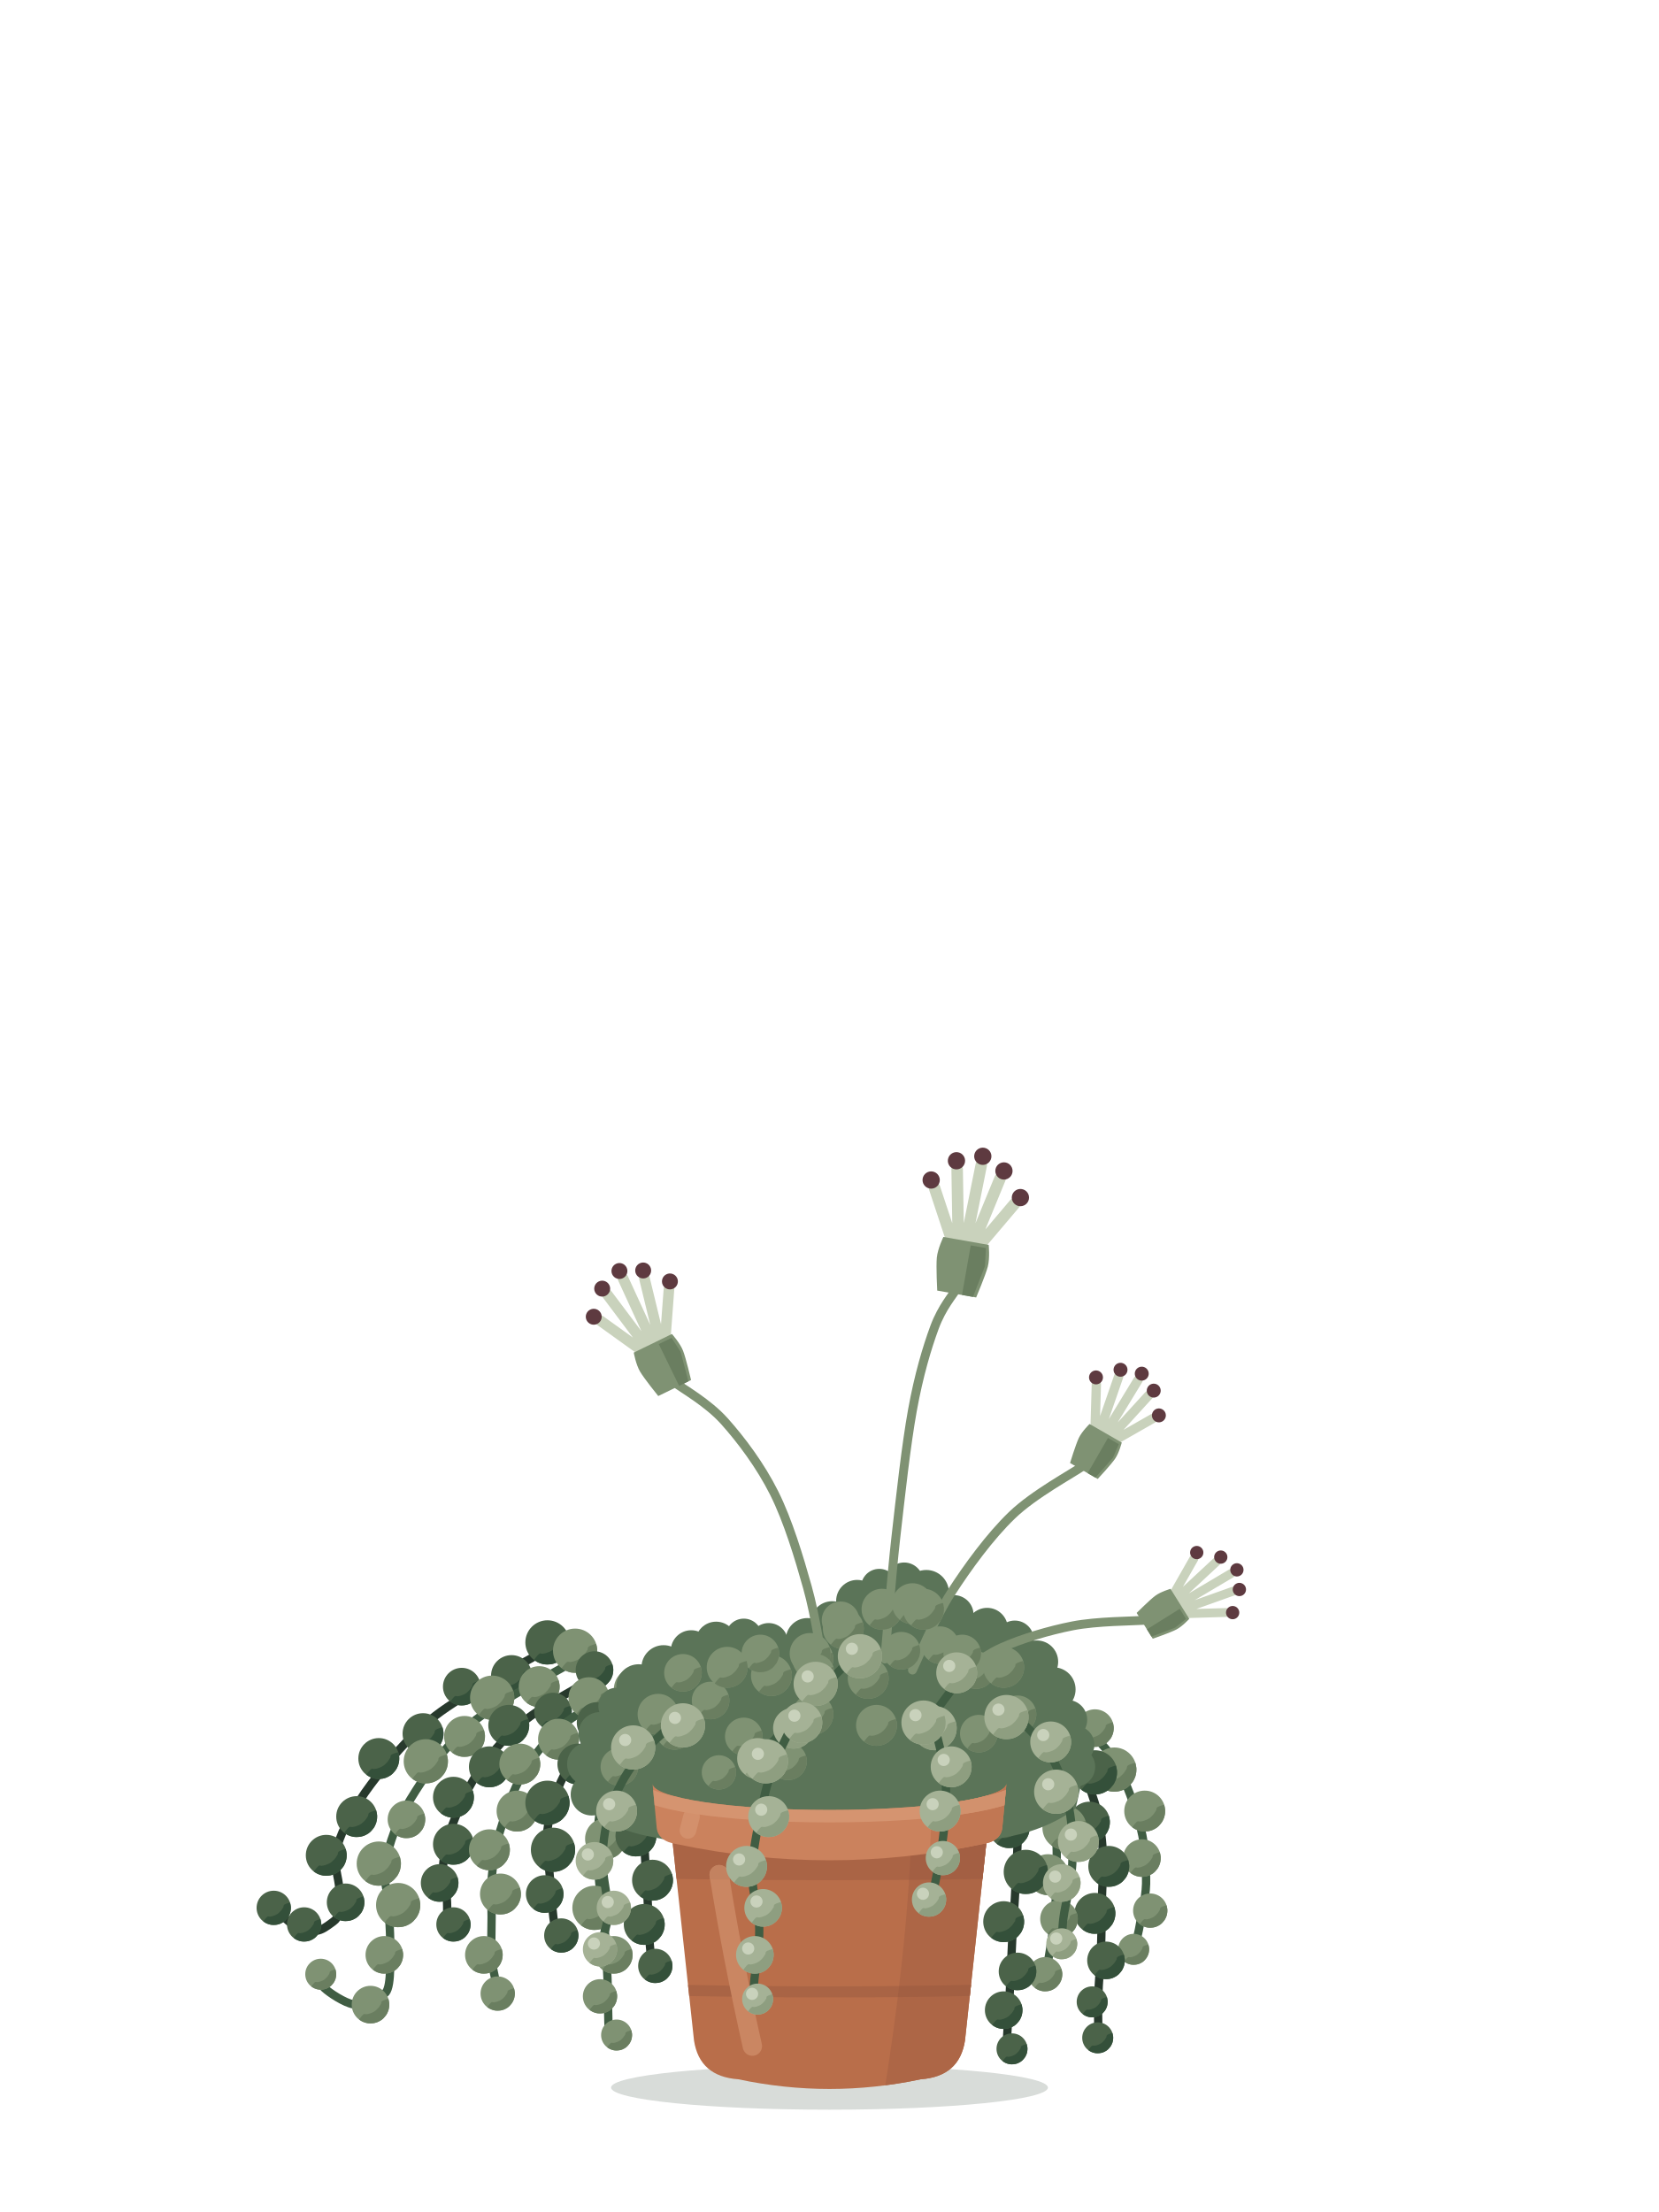
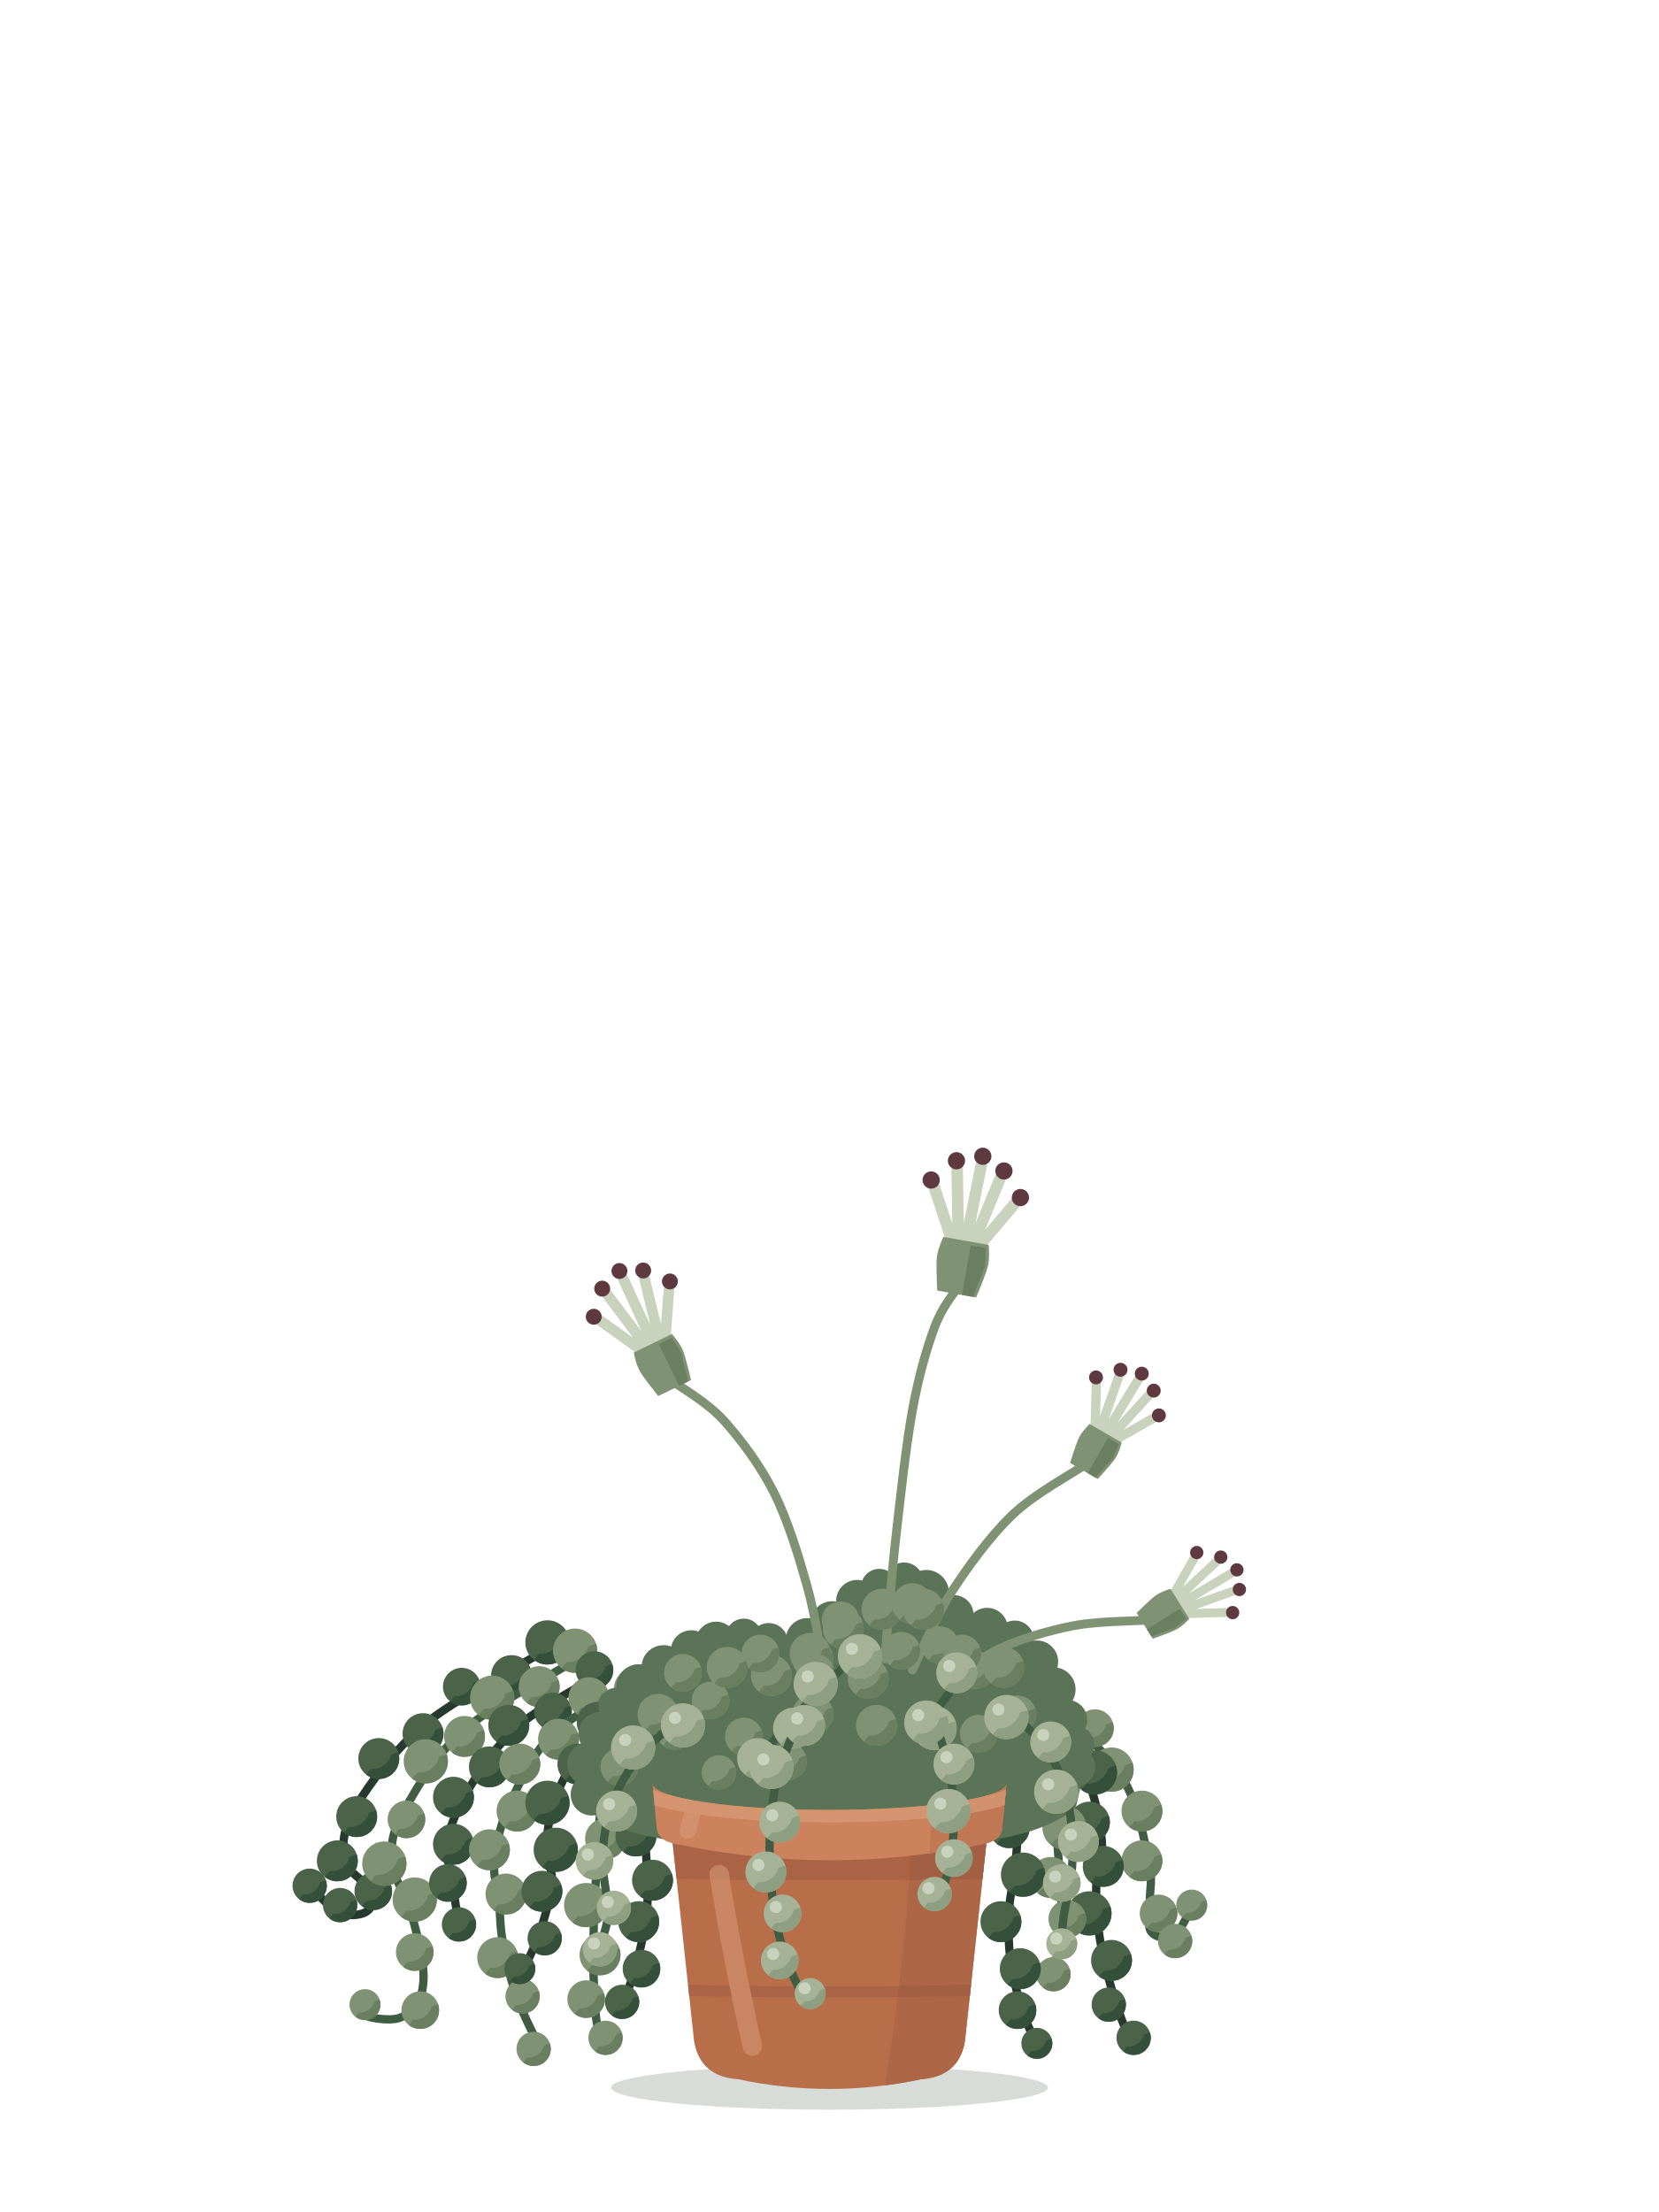
<svg xmlns="http://www.w3.org/2000/svg" width="600" height="800" viewBox="0 0 600 800">
  <defs>
    <path id="sero-bc" d="M9.5 -3.1C9.5 -3.1 9.9 -1.5 10 -0.6C10 0.2 10 1.1 9.8 1.9C9.7 2.7 9.4 3.6 9 4.3C8.7 5.1 8.2 5.8 7.6 6.4C7.1 7.1 6.5 7.7 5.8 8.2C5.1 8.6 4.3 9.1 3.5 9.4C2.8 9.6 1.9 9.9 1.1 9.9C0.2 10 -0.6 10 -1.5 9.9C-2.3 9.8 -3.1 9.5 -3.9 9.2C-4.7 8.9 -6.1 7.9 -6.1 7.9C-6.1 7.9 -4.5 5.7 -3.8 5.2C-3.2 4.7 -2.7 5.2 -2.2 5.1C-1.6 5.1 -1.1 4.9 -0.6 4.8C-0.1 4.6 0.5 4.4 1 4.2C1.5 4 1.9 3.7 2.4 3.4C2.8 3 3.3 2.7 3.6 2.3C4 1.9 4.4 1.5 4.7 1C5 0.6 5.3 0.1 5.6 -0.4C5.8 -0.9 5.5 -1.4 6.2 -1.9C6.8 -2.4 9.5 -3.1 9.5 -3.1Z" />
    <g id="sero-b">
      <circle r="10" fill="#4B6349" />
      <use href="#sero-bc" fill="#34503A" />
    </g>
    <use id="sero-b0" href="#sero-b" transform="scale(0.56)" />
    <use id="sero-b1" href="#sero-b" transform="scale(0.62)" />
    <use id="sero-b2" href="#sero-b" transform="scale(0.68)" />
    <use id="sero-b3" href="#sero-b" transform="scale(0.74)" />
    <use id="sero-b4" href="#sero-b" transform="scale(0.80)" />
    <g id="sero-m">
      <circle r="10" fill="#7F9273" />
      <use href="#sero-bc" fill="#6A7E60" />
    </g>
    <use id="sero-m0" href="#sero-m" transform="scale(0.56)" />
    <use id="sero-m1" href="#sero-m" transform="scale(0.62)" />
    <use id="sero-m2" href="#sero-m" transform="scale(0.68)" />
    <use id="sero-m3" href="#sero-m" transform="scale(0.74)" />
    <use id="sero-m4" href="#sero-m" transform="scale(0.80)" />
    <g id="sero-f">
      <circle r="10" fill="#A5B296" />
      <use href="#sero-bc" fill="#8E9E80" />
    </g>
    <use id="sero-f0" href="#sero-f" transform="scale(0.56)" />
    <g id="sero-f0h">
      <use href="#sero-f0" />
      <circle cx="-2.0" cy="-1.9" r="2.2" fill="#C9D2BC" />
    </g>
    <use id="sero-f1" href="#sero-f" transform="scale(0.62)" />
    <g id="sero-f1h">
      <use href="#sero-f1" />
      <circle cx="-2.2" cy="-2.1" r="2.2" fill="#C9D2BC" />
    </g>
    <use id="sero-f2" href="#sero-f" transform="scale(0.68)" />
    <g id="sero-f2h">
      <use href="#sero-f2" />
      <circle cx="-2.4" cy="-2.3" r="2.2" fill="#C9D2BC" />
    </g>
    <use id="sero-f3" href="#sero-f" transform="scale(0.74)" />
    <g id="sero-f3h">
      <use href="#sero-f3" />
      <circle cx="-2.7" cy="-2.5" r="2.2" fill="#C9D2BC" />
    </g>
    <use id="sero-f4" href="#sero-f" transform="scale(0.80)" />
    <g id="sero-f4h">
      <use href="#sero-f4" />
      <circle cx="-2.9" cy="-2.7" r="2.2" fill="#C9D2BC" />
    </g>
    <g id="sero-fl">
      <path d="M-4.2 -15 L-11.2 -28.0M-2.2 -15 L-5.9 -34.2M0 -15 L0.5 -36.5M2.2 -15 L6.3 -33.7M4.2 -15 L11.5 -27.5" fill="none" stroke="#C9D2BC" stroke-width="3.2" stroke-linecap="round" />
      <circle cx="-12.5" cy="-30" r="2.4" fill="#5E3A40" />
      <circle cx="-6.5" cy="-36.5" r="2.4" fill="#5E3A40" />
      <circle cx="0.5" cy="-39" r="2.4" fill="#5E3A40" />
      <circle cx="7" cy="-36" r="2.4" fill="#5E3A40" />
      <circle cx="12.8" cy="-29.5" r="2.4" fill="#5E3A40" />
      <path d="M-5.5 0C-5.5 0 -7 -6.5 -7.2 -9C-7.4 -11.5 -6.4 -15 -6.4 -15C-6.4 -15 6.4 -15 6.4 -15C6.4 -15 7.4 -11.5 7.2 -9C7 -6.5 5.5 0 5.5 0C5.5 0 -5.5 0 -5.5 0Z" fill="#7F9273" />
      <path d="M1.5 -14 L5.8 -14 L6.4 -9 L4.6 0 L1.5 0Z" fill="#6A7E60" />
    </g>
  </defs>
  <ellipse cx="300" cy="645" rx="64" ry="9.6" fill="#92543D" />
  <ellipse cx="300" cy="647.5" rx="56" ry="6.4" fill="#5C4331" />
  <path d="M250 646 Q300 639.7 350 646" fill="none" stroke="#4F392A" stroke-width="3" />
-   <path d="M194.5 598.4C188.3 602 167.7 612.6 157.6 620.4C147.5 628.2 140.1 637.5 134.1 645.4C128.2 653.3 123.9 661.3 122 667.7C120.1 674 122.7 679.2 122.7 683.3C122.8 687.5 122.7 690.3 122.2 692.4C121.7 694.4 121 694.6 119.7 695.6C118.3 696.6 116.4 698.1 114.4 698.3C112.4 698.6 110.3 698.7 107.7 697.4C105.2 696 100.6 691.3 99.1 690C97.7 688.8 99.1 690 99.1 690" fill="none" stroke="#27392C" stroke-width="3" stroke-linecap="round" stroke-linejoin="round" />
+   <path d="M194.5 598.4C187.7 602.6 164.6 614.5 153.6 623.6C142.7 632.7 133.7 645.1 128.8 653.2C123.9 661.2 123.9 667.1 124.3 671.8C124.8 676.5 130 678.6 131.7 681.3C133.4 684.1 134.7 686.5 134.6 688.3C134.4 690.1 132.7 691.7 130.6 692.2C128.5 692.7 125.1 693.1 122 691.3C118.8 689.6 113.4 683.4 111.6 681.8C109.9 680.2 111.6 681.8 111.6 681.8" fill="none" stroke="#27392C" stroke-width="3" stroke-linecap="round" stroke-linejoin="round" />
  <use href="#sero-b4" x="198" y="594" />
  <use href="#sero-b3" x="185" y="606" />
  <use href="#sero-b2" x="167" y="610" />
  <use href="#sero-b3" x="153" y="627" />
  <use href="#sero-b3" x="137" y="636" />
  <use href="#sero-b3" x="129" y="657" />
-   <use href="#sero-b3" x="118" y="671" />
-   <use href="#sero-b2" x="125" y="688" />
-   <use href="#sero-b1" x="110" y="696" />
-   <use href="#sero-b1" x="99" y="690" />
-   <path d="M206.6 601.3C200.6 605 179.9 615.3 170.2 623.5C160.5 631.8 153.5 642.5 148.4 650.8C143.3 659.1 140.8 666.8 139.5 673.2C138.2 679.7 140.3 683.7 140.6 689.5C140.9 695.4 141.3 703.3 141.2 708.3C141.1 713.3 141 717 140.2 719.3C139.4 721.6 138.5 721.1 136.5 722C134.4 722.9 131 725.4 127.8 724.9C124.7 724.4 119.2 720.8 117.3 719C115.4 717.2 116.6 714.9 116.4 714.1" fill="none" stroke="#405D43" stroke-width="3" stroke-linecap="round" stroke-linejoin="round" />
+   <use href="#sero-b3" x="122" y="673" />
+   <use href="#sero-b2" x="135" y="684" />
+   <use href="#sero-b1" x="123" y="689" />
+   <use href="#sero-b1" x="112" y="682" />
+   <path d="M206.6 601.3C200 605.5 177.2 617.1 166.8 626.5C156.5 636 148.6 649.9 144.6 658C140.5 666.1 141.8 670.2 142.3 675.1C142.7 680.1 145.7 683.2 147.2 687.5C148.7 691.8 150.1 696.5 151.1 701C152.1 705.6 153.2 711 153.2 715C153.1 718.9 152.5 722.1 150.9 724.6C149.3 727.1 146.8 729.2 143.8 730C140.8 730.8 134.8 730 132.8 729.2C130.8 728.3 132 725.6 131.9 724.9" fill="none" stroke="#405D43" stroke-width="3" stroke-linecap="round" stroke-linejoin="round" />
  <use href="#sero-m4" x="208" y="597" />
  <use href="#sero-m3" x="195" y="610" />
  <use href="#sero-m4" x="178" y="614" />
  <use href="#sero-m3" x="168" y="628" />
  <use href="#sero-m4" x="154" y="637" />
  <use href="#sero-m2" x="147" y="658" />
-   <use href="#sero-m4" x="137" y="674" />
-   <use href="#sero-m4" x="144" y="689" />
-   <use href="#sero-m2" x="139" y="707" />
-   <use href="#sero-m2" x="134" y="725" />
-   <use href="#sero-m0" x="116" y="714" />
-   <path d="M213.7 607.5C209.8 609.9 197 616.6 190.4 621.8C183.9 627 178.7 632.8 174.3 638.9C169.9 645 166.5 652.6 164.2 658.5C161.8 664.3 160.7 669.4 160.3 674.1C159.9 678.8 161.4 683 161.6 686.6C161.9 690.3 161.5 694.5 162 696.2C162.4 697.8 164 696.4 164.4 696.5" fill="none" stroke="#27392C" stroke-width="3" stroke-linecap="round" stroke-linejoin="round" />
+   <use href="#sero-m4" x="139" y="674" />
+   <use href="#sero-m4" x="150" y="687" />
+   <use href="#sero-m2" x="150" y="706" />
+   <use href="#sero-m2" x="152" y="727" />
+   <use href="#sero-m0" x="132" y="725" />
+   <path d="M213.7 607.5C209.2 610.3 194.4 618 187.2 624.4C179.9 630.9 174.4 639.1 170.1 646C165.8 653 162.5 661.2 161.4 666.3C160.2 671.4 162.6 673.4 163.1 676.8C163.6 680.3 164 683.8 164.5 687C165 690.2 165.8 694.7 166 696.2" fill="none" stroke="#27392C" stroke-width="3" stroke-linecap="round" stroke-linejoin="round" />
  <use href="#sero-b2" x="215" y="604" />
  <use href="#sero-b2" x="200" y="619" />
  <use href="#sero-b3" x="184" y="624" />
  <use href="#sero-b3" x="177" y="639" />
  <use href="#sero-b3" x="164" y="650" />
  <use href="#sero-b3" x="164" y="667" />
-   <use href="#sero-b2" x="159" y="681" />
-   <use href="#sero-b1" x="164" y="696" />
-   <path d="M226.5 610.3C222.8 612.5 210.6 618.1 204.4 623.2C198.2 628.3 193.2 634.6 189.2 641.2C185.3 647.7 182.7 656.2 180.8 662.4C178.9 668.7 178.4 673.5 177.9 678.6C177.4 683.8 177.8 688.2 177.8 693.3C177.8 698.3 177.5 704.2 177.9 708.9C178.4 713.6 180 719.3 180.4 721.4C180.8 723.5 180.4 721.4 180.4 721.4" fill="none" stroke="#405D43" stroke-width="3" stroke-linecap="round" stroke-linejoin="round" />
+   <use href="#sero-b2" x="162" y="681" />
+   <use href="#sero-b1" x="166" y="696" />
+   <path d="M226.5 610.3C221.9 613.2 206.3 620.5 199.1 627.8C192 635.2 187 646.6 183.6 654.2C180.2 661.9 179.4 668.5 178.8 673.8C178.3 679.1 179.9 681.8 180.4 686.1C180.8 690.4 180.8 695.1 181.4 699.6C182.1 704.1 182.9 708.5 184.1 713.1C185.3 717.6 186.9 722.2 188.7 726.7C190.5 731.2 194 737.6 194.7 739.9C195.5 742.2 193.5 740.6 193.3 740.7" fill="none" stroke="#405D43" stroke-width="3" stroke-linecap="round" stroke-linejoin="round" />
  <use href="#sero-m4" x="230" y="611" />
  <use href="#sero-m3" x="213" y="614" />
  <use href="#sero-m3" x="202" y="629" />
  <use href="#sero-m3" x="188" y="638" />
  <use href="#sero-m3" x="187" y="655" />
  <use href="#sero-m3" x="177" y="669" />
-   <use href="#sero-m3" x="181" y="685" />
-   <use href="#sero-m2" x="175" y="707" />
-   <use href="#sero-m1" x="180" y="721" />
-   <path d="M236.4 614.7C233.2 616.5 222.4 621.2 217 625.8C211.6 630.3 207.1 636.2 203.9 642.2C200.8 648.2 198.8 655.5 198 661.7C197.2 667.9 198.5 673.4 198.9 679.3C199.3 685.1 199.9 693.4 200.7 696.8C201.4 700.3 202.8 699.3 203.2 699.8" fill="none" stroke="#27392C" stroke-width="3" stroke-linecap="round" stroke-linejoin="round" />
+   <use href="#sero-m3" x="183" y="685" />
+   <use href="#sero-m3" x="180" y="708" />
+   <use href="#sero-m1" x="189" y="722" />
+   <use href="#sero-m1" x="193" y="741" />
+   <path d="M236.4 614.7C232.8 616.8 220.6 622.1 214.9 627.6C209.2 633.1 204.8 641 201.9 647.6C199 654.1 198 661.6 197.6 666.9C197.2 672.3 199.7 675.3 199.6 679.7C199.5 684.1 198.4 688.5 197 693.2C195.7 697.9 193 704.8 191.5 707.8C190 710.9 188.6 710.9 188 711.5" fill="none" stroke="#27392C" stroke-width="3" stroke-linecap="round" stroke-linejoin="round" />
  <use href="#sero-b3" x="237" y="617" />
  <use href="#sero-b3" x="216" y="623" />
  <use href="#sero-b3" x="209" y="638" />
  <use href="#sero-b4" x="198" y="652" />
-   <use href="#sero-b4" x="200" y="669" />
-   <use href="#sero-b2" x="197" y="685" />
-   <use href="#sero-b1" x="203" y="700" />
-   <path d="M236.2 622.8C234 624.8 226.2 629.2 223 634.7C219.8 640.2 218 648.6 216.9 655.5C215.8 662.5 216.1 669.8 216.4 676.5C216.7 683.2 218 689.3 218.6 695.8C219.1 702.3 219.4 708.9 219.7 715.4C220 721.9 219.8 731.6 220.3 735C220.8 738.4 222.4 735.8 222.8 736" fill="none" stroke="#405D43" stroke-width="3" stroke-linecap="round" stroke-linejoin="round" />
+   <use href="#sero-b4" x="201" y="669" />
+   <use href="#sero-b3" x="196" y="684" />
+   <use href="#sero-b1" x="197" y="701" />
+   <use href="#sero-b0" x="188" y="712" />
+   <path d="M236.2 622.8C233.6 625.4 224.4 631.4 221.1 638.5C217.7 645.6 216.9 658.2 216 665.5C215.1 672.7 215.7 676.5 215.4 682C215.2 687.5 214.8 693 214.7 698.5C214.6 704 214.5 709.4 214.7 715C214.9 720.5 215.2 728.2 215.9 731.9C216.6 735.6 218.4 736.4 219 737.2" fill="none" stroke="#405D43" stroke-width="3" stroke-linecap="round" stroke-linejoin="round" />
  <use href="#sero-m3" x="236" y="620" />
  <use href="#sero-m3" x="227" y="635" />
  <use href="#sero-m3" x="216" y="648" />
  <use href="#sero-m3" x="219" y="665" />
-   <use href="#sero-m4" x="215" y="690" />
-   <use href="#sero-m2" x="222" y="707" />
-   <use href="#sero-m1" x="217" y="722" />
-   <use href="#sero-m0" x="223" y="736" />
-   <path d="M237 631.9C236.4 634.1 233.7 639.4 233 645C232.3 650.5 232.8 658.6 233 665.2C233.2 671.8 233.7 678 234.1 684.7C234.5 691.4 234.7 701 235.2 705.4C235.8 709.8 237.1 710.3 237.4 711.3" fill="none" stroke="#27392C" stroke-width="3" stroke-linecap="round" stroke-linejoin="round" />
+   <use href="#sero-m4" x="212" y="689" />
+   <use href="#sero-m3" x="217" y="707" />
+   <use href="#sero-m2" x="212" y="723" />
+   <use href="#sero-m1" x="219" y="737" />
+   <path d="M237 631.9C236.3 635.2 233.3 644.9 232.8 652C232.2 659.1 233.7 668 233.9 674.7C234.1 681.4 234.5 686.2 233.9 692.2C233.2 698.2 231.5 705.3 230.1 710.7C228.7 716 226.2 722.1 225.4 724.4" fill="none" stroke="#27392C" stroke-width="3" stroke-linecap="round" stroke-linejoin="round" />
  <use href="#sero-b3" x="235" y="630" />
  <use href="#sero-b3" x="236" y="647" />
  <use href="#sero-b3" x="230" y="664" />
  <use href="#sero-b3" x="236" y="680" />
-   <use href="#sero-b3" x="233" y="696" />
-   <use href="#sero-b1" x="237" y="711" />
-   <path d="M380.9 616.5C384.2 619.4 395.8 626.8 400.9 633.7C406.1 640.7 409.6 650.8 411.8 658.4C414.1 665.9 414.4 673 414.5 679.1C414.7 685.1 413.2 690.3 412.5 694.7C411.8 699 410.6 703.4 410.2 705.2C409.8 706.9 410.2 705.2 410.2 705.2" fill="none" stroke="#405D43" stroke-width="3" stroke-linecap="round" stroke-linejoin="round" />
+   <use href="#sero-b3" x="231" y="695" />
+   <use href="#sero-b2" x="232" y="712" />
+   <use href="#sero-b1" x="225" y="724" />
+   <path d="M380.9 616.5C385 620.9 400.1 633.3 405.8 642.7C411.6 652.1 413.8 665.4 415.4 672.8C417.1 680.3 415.7 683.3 415.9 687.6C416 691.9 414.8 696.5 416.3 698.6C417.8 700.7 422.2 701.6 424.7 700C427.2 698.4 430.3 690.7 431.4 688.8" fill="none" stroke="#405D43" stroke-width="3" stroke-linecap="round" stroke-linejoin="round" />
  <use href="#sero-m3" x="379" y="619" />
  <use href="#sero-m2" x="396" y="625" />
-   <use href="#sero-m4" x="403" y="640" />
-   <use href="#sero-m3" x="414" y="655" />
-   <use href="#sero-m2" x="413" y="672" />
-   <use href="#sero-m1" x="416" y="691" />
-   <use href="#sero-m0" x="410" y="705" />
-   <path d="M372.3 620.3C374.8 622.6 383.9 628.8 387.8 634C391.7 639.3 394 645.9 395.9 651.9C397.7 657.9 398.5 664.1 398.9 670C399.3 675.9 398.6 681.5 398.5 687.3C398.4 693 398.4 698.8 398.2 704.7C398 710.6 397.3 717.1 397.2 722.5C397 728 397.3 735 397.3 737.5C397.3 740 397.3 737.5 397.3 737.5" fill="none" stroke="#27392C" stroke-width="3" stroke-linecap="round" stroke-linejoin="round" />
+   <use href="#sero-m4" x="402" y="640" />
+   <use href="#sero-m3" x="413" y="655" />
+   <use href="#sero-m3" x="413" y="673" />
+   <use href="#sero-m2" x="419" y="692" />
+   <use href="#sero-m1" x="425" y="702" />
+   <use href="#sero-m0" x="431" y="689" />
+   <path d="M372.3 620.3C375.5 623.7 387.3 633 391.7 640.4C396 647.8 397.6 658.1 398.4 664.8C399.2 671.5 396.7 675.4 396.5 680.8C396.3 686.2 396.6 691.8 397.2 697.3C397.9 702.8 399.1 708.2 400.5 713.8C401.9 719.3 404.2 726.5 405.7 730.5C407.2 734.4 408.9 736.1 409.5 737.2" fill="none" stroke="#27392C" stroke-width="3" stroke-linecap="round" stroke-linejoin="round" />
  <use href="#sero-b4" x="372" y="617" />
  <use href="#sero-b4" x="381" y="631" />
  <use href="#sero-b4" x="396" y="641" />
  <use href="#sero-b3" x="394" y="659" />
-   <use href="#sero-b3" x="401" y="675" />
-   <use href="#sero-b3" x="396" y="692" />
-   <use href="#sero-b2" x="400" y="709" />
-   <use href="#sero-b0" x="395" y="724" />
-   <use href="#sero-b0" x="397" y="737" />
-   <path d="M363.3 623.4C365.4 625.4 372.7 630 375.6 635.1C378.6 640.3 380 647.9 381.1 654.5C382.2 661.1 382.2 668.1 382.2 674.8C382.2 681.4 381.9 688 381.2 694.5C380.6 701 378.8 710.5 378.3 713.7C377.8 716.9 378.3 713.7 378.3 713.7" fill="none" stroke="#405D43" stroke-width="3" stroke-linecap="round" stroke-linejoin="round" />
+   <use href="#sero-b3" x="399" y="675" />
+   <use href="#sero-b4" x="394" y="692" />
+   <use href="#sero-b3" x="402" y="709" />
+   <use href="#sero-b1" x="401" y="725" />
+   <use href="#sero-b1" x="410" y="737" />
+   <path d="M363.3 623.4C365.7 626 374.4 632 377.5 638.7C380.6 645.5 381 656.9 382 663.9C383 670.8 382.9 674.9 383.2 680.4C383.6 685.9 384.5 691.3 384.1 696.9C383.7 702.4 381.3 711 380.7 713.8C380.1 716.6 380.7 713.8 380.7 713.8" fill="none" stroke="#405D43" stroke-width="3" stroke-linecap="round" stroke-linejoin="round" />
  <use href="#sero-m3" x="364" y="621" />
  <use href="#sero-m3" x="376" y="640" />
  <use href="#sero-m4" x="385" y="661" />
-   <use href="#sero-m3" x="379" y="678" />
-   <use href="#sero-m2" x="383" y="694" />
-   <use href="#sero-m1" x="378" y="714" />
-   <path d="M361.7 629.8C362.6 631.7 366.2 635.7 367.2 641.1C368.3 646.4 368 655 368.1 661.7C368.1 668.5 367.6 675 367.3 681.6C367 688.1 366.5 694.6 366.1 701.1C365.8 707.6 365.5 714.1 365.2 720.5C364.9 726.9 364.1 736.1 364.2 739.5C364.3 742.8 365.4 740.4 365.6 740.6" fill="none" stroke="#27392C" stroke-width="3" stroke-linecap="round" stroke-linejoin="round" />
+   <use href="#sero-m3" x="380" y="679" />
+   <use href="#sero-m2" x="386" y="694" />
+   <use href="#sero-m1" x="381" y="714" />
+   <path d="M361.7 629.8C362.8 632.8 367 640.4 368 647.6C368.9 654.8 367.9 665.9 367.4 673C366.9 680.1 365.3 684.5 365 690.3C364.7 696.2 364.6 702.3 365.4 708.3C366.2 714.4 368 721.8 369.6 726.9C371.2 732 374 737 374.9 739.1" fill="none" stroke="#27392C" stroke-width="3" stroke-linecap="round" stroke-linejoin="round" />
  <use href="#sero-b3" x="360" y="631" />
  <use href="#sero-b4" x="371" y="644" />
  <use href="#sero-b3" x="365" y="661" />
-   <use href="#sero-b4" x="371" y="677" />
-   <use href="#sero-b3" x="363" y="695" />
-   <use href="#sero-b2" x="368" y="713" />
-   <use href="#sero-b2" x="363" y="727" />
-   <use href="#sero-b0" x="366" y="741" />
+   <use href="#sero-b4" x="370" y="678" />
+   <use href="#sero-b3" x="362" y="695" />
+   <use href="#sero-b3" x="369" y="712" />
+   <use href="#sero-b2" x="368" y="727" />
+   <use href="#sero-b0" x="375" y="739" />
  <path d="M212 654C212 654 209 641.8 210 636C211 630.2 214.2 624.3 218 619C221.8 613.7 227.7 608.2 233 604C238.3 599.8 244.2 596.5 250 594C255.8 591.5 262.5 589.3 268 589C273.5 588.7 278.2 592.5 283 592C287.8 591.5 292.3 588.8 297 586C301.7 583.2 306.3 577.8 311 575C315.7 572.2 320.3 569 325 569C329.7 569 334.7 572.5 339 575C343.3 577.5 346.8 581.8 351 584C355.2 586.2 359.8 585.7 364 588C368.2 590.3 372.3 593.7 376 598C379.7 602.3 383.3 608 386 614C388.7 620 391.5 627.3 392 634C392.5 640.7 389 654 389 654C389 654 380.8 661 366 664C351.2 667 322 672 300 672C278 672 248.7 667 234 664C219.3 661 212 654 212 654Z" fill="#5B7458" />
  <circle cx="214" cy="649" r="7.6" fill="#5B7458" />
  <circle cx="213" cy="638" r="7.9" fill="#5B7458" />
  <circle cx="217" cy="627" r="7.8" fill="#5B7458" />
  <circle cx="223" cy="617" r="6.6" fill="#5B7458" />
  <circle cx="231" cy="610" r="8.1" fill="#5B7458" />
  <circle cx="240" cy="603" r="8.0" fill="#5B7458" />
  <circle cx="250" cy="597" r="7.4" fill="#5B7458" />
  <circle cx="259" cy="594" r="7.5" fill="#5B7458" />
  <circle cx="269" cy="592" r="6.6" fill="#5B7458" />
  <circle cx="278" cy="594" r="7.0" fill="#5B7458" />
  <circle cx="292" cy="593" r="7.8" fill="#5B7458" />
  <circle cx="301" cy="587" r="7.9" fill="#5B7458" />
  <circle cx="310" cy="579" r="7.6" fill="#5B7458" />
  <circle cx="318" cy="574" r="6.6" fill="#5B7458" />
  <circle cx="327" cy="572" r="6.9" fill="#5B7458" />
  <circle cx="335" cy="576" r="8.2" fill="#5B7458" />
  <circle cx="345" cy="584" r="7.1" fill="#5B7458" />
  <circle cx="357" cy="589" r="7.5" fill="#5B7458" />
  <circle cx="367" cy="593" r="6.9" fill="#5B7458" />
  <circle cx="375" cy="601" r="7.7" fill="#5B7458" />
  <circle cx="381" cy="611" r="8.0" fill="#5B7458" />
  <circle cx="386" cy="622" r="7.2" fill="#5B7458" />
  <circle cx="389" cy="631" r="6.8" fill="#5B7458" />
  <circle cx="389" cy="639" r="7.1" fill="#5B7458" />
  <path d="M298 604C297 599 295 584.7 292 574C289 563.3 285 550 280 540C275 530 268 520.7 262 514C256 507.3 247 502.3 244 500" fill="none" stroke="#7F9273" stroke-width="3.2" stroke-linecap="round" stroke-linejoin="round" />
  <use href="#sero-fl" transform="translate(244 502) rotate(-26) scale(1.2)" />
  <path d="M320 600C320.7 592.7 322.3 571 324 556C325.7 541 327.7 522.7 330 510C332.3 497.3 335.3 487.3 338 480C340.7 472.7 344.7 468.3 346 466" fill="none" stroke="#7F9273" stroke-width="3.2" stroke-linecap="round" stroke-linejoin="round" />
  <use href="#sero-fl" transform="translate(346 468) rotate(10) scale(1.3)" />
  <path d="M344 608C347 606 354.7 599.3 362 596C369.3 592.7 379.3 589.7 388 588C396.7 586.3 409.7 586.3 414 586" fill="none" stroke="#7F9273" stroke-width="3.2" stroke-linecap="round" stroke-linejoin="round" />
  <use href="#sero-fl" transform="translate(414 588) rotate(58) scale(1.0)" />
  <path d="M330 604C332.3 599.3 338 585.3 344 576C350 566.7 358 555.7 366 548C374 540.3 387.7 533 392 530" fill="none" stroke="#7F9273" stroke-width="3.2" stroke-linecap="round" stroke-linejoin="round" />
  <use href="#sero-fl" transform="translate(392 532) rotate(30) scale(1.05)" />
  <use href="#sero-m3" x="319" y="582" />
  <use href="#sero-m2" x="304" y="586" />
  <use href="#sero-m3" x="294" y="600" />
  <use href="#sero-m3" x="279" y="606" />
  <use href="#sero-m2" x="269" y="628" />
  <use href="#sero-m1" x="260" y="641" />
  <use href="#sero-m3" x="330" y="580" />
  <use href="#sero-m2" x="340" y="595" />
  <use href="#sero-m2" x="353" y="604" />
  <use href="#sero-m2" x="354" y="627" />
  <use href="#sero-m3" x="293" y="598" />
  <use href="#sero-m2" x="275" y="598" />
  <use href="#sero-m2" x="257" y="615" />
  <use href="#sero-m2" x="244" y="626" />
  <use href="#sero-m3" x="334" y="582" />
  <use href="#sero-m2" x="326" y="597" />
  <use href="#sero-m3" x="314" y="607" />
  <use href="#sero-m3" x="317" y="624" />
  <use href="#sero-m3" x="305" y="589" />
  <use href="#sero-m2" x="295" y="605" />
  <use href="#sero-m3" x="294" y="620" />
  <use href="#sero-m2" x="285" y="637" />
  <use href="#sero-m2" x="348" y="598" />
  <use href="#sero-m3" x="363" y="603" />
  <use href="#sero-m2" x="368" y="620" />
  <use href="#sero-m3" x="263" y="603" />
  <use href="#sero-m2" x="247" y="605" />
  <use href="#sero-m3" x="238" y="620" />
  <use href="#sero-m2" x="224" y="639" />
  <path d="M310 598C307.6 600.4 300 607.7 295.3 612.6C290.6 617.5 285.6 623.3 282 627.2C278.3 631.2 274.9 634.8 273.5 636.3" fill="none" stroke="#405D43" stroke-width="3" stroke-linecap="round" stroke-linejoin="round" />
  <use href="#sero-f4h" x="311" y="599" />
  <use href="#sero-f4h" x="295" y="609" />
  <use href="#sero-f3" x="287" y="625" />
  <use href="#sero-f3" x="274" y="636" />
  <path d="M348 606C345.9 608.9 337 620.4 335.4 623.6C333.7 626.7 337.7 624.7 338.1 625" fill="none" stroke="#405D43" stroke-width="3" stroke-linecap="round" stroke-linejoin="round" />
  <use href="#sero-f3h" x="346" y="605" />
  <use href="#sero-f4" x="338" y="625" />
  <ellipse cx="300" cy="755" rx="79" ry="8" fill="#D8DCD9" />
  <clipPath id="sero-pc1">
    <path d="M243 664 L251 738 Q253 751 267 752 Q300 759 333 752 Q347 751 349 738 L357 664Z" />
  </clipPath>
  <path d="M243 664 L251 738 Q253 751 267 752 Q300 759 333 752 Q347 751 349 738 L357 664Z" fill="#B96E4A" />
  <g clip-path="url(#sero-pc1)">
    <path d="M329.6 664 Q327.9 708 318.9 762 L500 762 L500 664Z" fill="#AD6646" />
    <path d="M100 712.4 Q300 728.4 500 712.4" fill="none" stroke="#A96445" stroke-width="4" />
    <clipPath id="sero-ps2">
      <path d="M329.6 664 Q327.9 708 318.9 762 L500 762 L500 664Z" />
    </clipPath>
    <path d="M100 712.4 Q300 728.4 500 712.4" fill="none" stroke="#A25F42" stroke-width="4" clip-path="url(#sero-ps2)" />
    <clipPath id="sero-pt3">
      <path d="M100 658 H500 V674 Q300 686 100 674Z" />
    </clipPath>
    <clipPath id="sero-pt4">
      <path d="M329.6 664 Q327.9 708 318.9 762 L500 762 L500 664Z" />
    </clipPath>
    <path d="M100 658 H500 V674 Q300 686 100 674Z" fill="#AA6445" />
    <path d="M100 658 H500 V674 Q300 686 100 674Z" fill="#A35F43" clip-path="url(#sero-pt4)" />
    <path d="M260.1 678 Q264.9 708 272.1 740" fill="none" stroke="#CA8662" stroke-width="7" stroke-linecap="round" />
    <path d="M260.1 678 Q264.9 708 272.1 740" fill="none" stroke="#C38260" stroke-width="7" stroke-linecap="round" clip-path="url(#sero-pt3)" />
  </g>
  <clipPath id="sero-rs6">
    <path d="M335.2 625 Q339.7 666 332 696 L500 696 L500 625Z" />
  </clipPath>
  <clipPath id="sero-rc5">
    <path d="M236 645 A64 9.6 0 0 0 364 645 L362.5 661 Q362 666 355 667 Q300 678.6 245 667 Q238 666 237.5 661Z" />
  </clipPath>
  <path d="M236 645 A64 9.6 0 0 0 364 645 L362.5 661 Q362 666 355 667 Q300 678.6 245 667 Q238 666 237.5 661Z" fill="#CB825D" />
  <g clip-path="url(#sero-rc5)">
    <path d="M335.2 625 Q339.7 666 332 696 L500 696 L500 625Z" fill="#C17753" />
    <path d="M250.1 657 L248.8 662" stroke="#D3906C" stroke-width="6" stroke-linecap="round" />
    <path d="M231 646 A69 10.6 0 0 0 369 646" fill="none" stroke="#D59470" stroke-width="5" />
    <path d="M231 646 A69 10.6 0 0 0 369 646" fill="none" stroke="#D2916D" stroke-width="5" clip-path="url(#sero-rs6)" />
  </g>
  <path d="M243.6 623.2C241.3 625.5 233.4 632 229.7 637.1C225.9 642.2 222.9 647.8 221 653.6C219 659.5 218.1 665.7 217.9 672.1C217.7 678.5 220.1 686.6 219.9 692C219.7 697.4 217.2 702.5 216.6 704.6" fill="none" stroke="#405D43" stroke-width="3" stroke-linecap="round" stroke-linejoin="round" />
  <use href="#sero-f4h" x="247" y="624" />
  <use href="#sero-f4h" x="229" y="632" />
  <use href="#sero-f3h" x="223" y="655" />
  <use href="#sero-f2h" x="215" y="673" />
  <use href="#sero-f1h" x="222" y="690" />
  <use href="#sero-f1h" x="217" y="705" />
-   <path d="M287.4 622.2C286.1 625.1 281.5 633.6 279.4 639.6C277.2 645.6 275.8 652 274.6 658.4C273.3 664.8 272 671.5 272 678C272 684.5 274.5 691 274.6 697.6C274.8 704.2 272.9 713.3 272.7 717.6C272.5 721.9 273.4 722.4 273.6 723.3" fill="none" stroke="#405D43" stroke-width="3" stroke-linecap="round" stroke-linejoin="round" />
-   <use href="#sero-f3h" x="290" y="623" />
-   <use href="#sero-f4h" x="277" y="637" />
-   <use href="#sero-f3h" x="278" y="657" />
-   <use href="#sero-f3h" x="270" y="675" />
-   <use href="#sero-f2h" x="276" y="690" />
-   <use href="#sero-f2h" x="273" y="707" />
-   <use href="#sero-f0h" x="274" y="723" />
-   <path d="M337.8 623.3C338.5 626.6 341.3 636.3 341.9 642.9C342.5 649.4 341.9 656.2 341.3 662.7C340.6 669.3 338.8 678 338 682C337.2 686 336.6 685.9 336.3 686.7" fill="none" stroke="#405D43" stroke-width="3" stroke-linecap="round" stroke-linejoin="round" />
-   <use href="#sero-f4h" x="334" y="623" />
-   <use href="#sero-f3h" x="344" y="639" />
-   <use href="#sero-f3h" x="340" y="655" />
-   <use href="#sero-f1h" x="341" y="672" />
-   <use href="#sero-f1h" x="336" y="687" />
+   <path d="M288.1 623.7C286.9 626.9 282.8 636.2 281.2 642.7C279.6 649.2 278.8 656 278.5 662.7C278.1 669.4 278.4 676.4 279 683C279.6 689.6 280.7 696.4 282.4 702.3C284 708.2 287 715.4 288.8 718.6C290.6 721.8 292.3 721 293.1 721.5" fill="none" stroke="#405D43" stroke-width="3" stroke-linecap="round" stroke-linejoin="round" />
+   <use href="#sero-f3h" x="291" y="624" />
+   <use href="#sero-f4h" x="279" y="639" />
+   <use href="#sero-f3h" x="282" y="659" />
+   <use href="#sero-f3h" x="277" y="677" />
+   <use href="#sero-f2h" x="283" y="692" />
+   <use href="#sero-f2h" x="282" y="709" />
+   <use href="#sero-f0h" x="293" y="721" />
+   <path d="M338.5 623.3C339.4 626.6 342.8 636.5 343.9 643C344.9 649.5 345.2 656.1 344.9 662.3C344.5 668.4 343.1 676.2 342 680C340.9 683.8 338.9 684.3 338.2 685.2" fill="none" stroke="#405D43" stroke-width="3" stroke-linecap="round" stroke-linejoin="round" />
+   <use href="#sero-f4h" x="335" y="623" />
+   <use href="#sero-f3h" x="345" y="638" />
+   <use href="#sero-f4h" x="343" y="655" />
+   <use href="#sero-f2h" x="345" y="672" />
+   <use href="#sero-f1h" x="338" y="685" />
  <path d="M366.7 619.8C368.9 622.3 376.8 629.4 380.1 635.1C383.4 640.7 385.3 647.2 386.6 653.7C387.9 660.2 388.1 667.5 387.8 674.2C387.5 680.8 385.2 688.8 384.6 693.7C384 698.5 384.2 701.8 384.1 703.5" fill="none" stroke="#405D43" stroke-width="3" stroke-linecap="round" stroke-linejoin="round" />
  <use href="#sero-f4h" x="364" y="621" />
  <use href="#sero-f3h" x="380" y="630" />
  <use href="#sero-f4h" x="382" y="648" />
  <use href="#sero-f3h" x="390" y="666" />
  <use href="#sero-f2h" x="384" y="681" />
  <use href="#sero-f0h" x="384" y="703" />
</svg>
